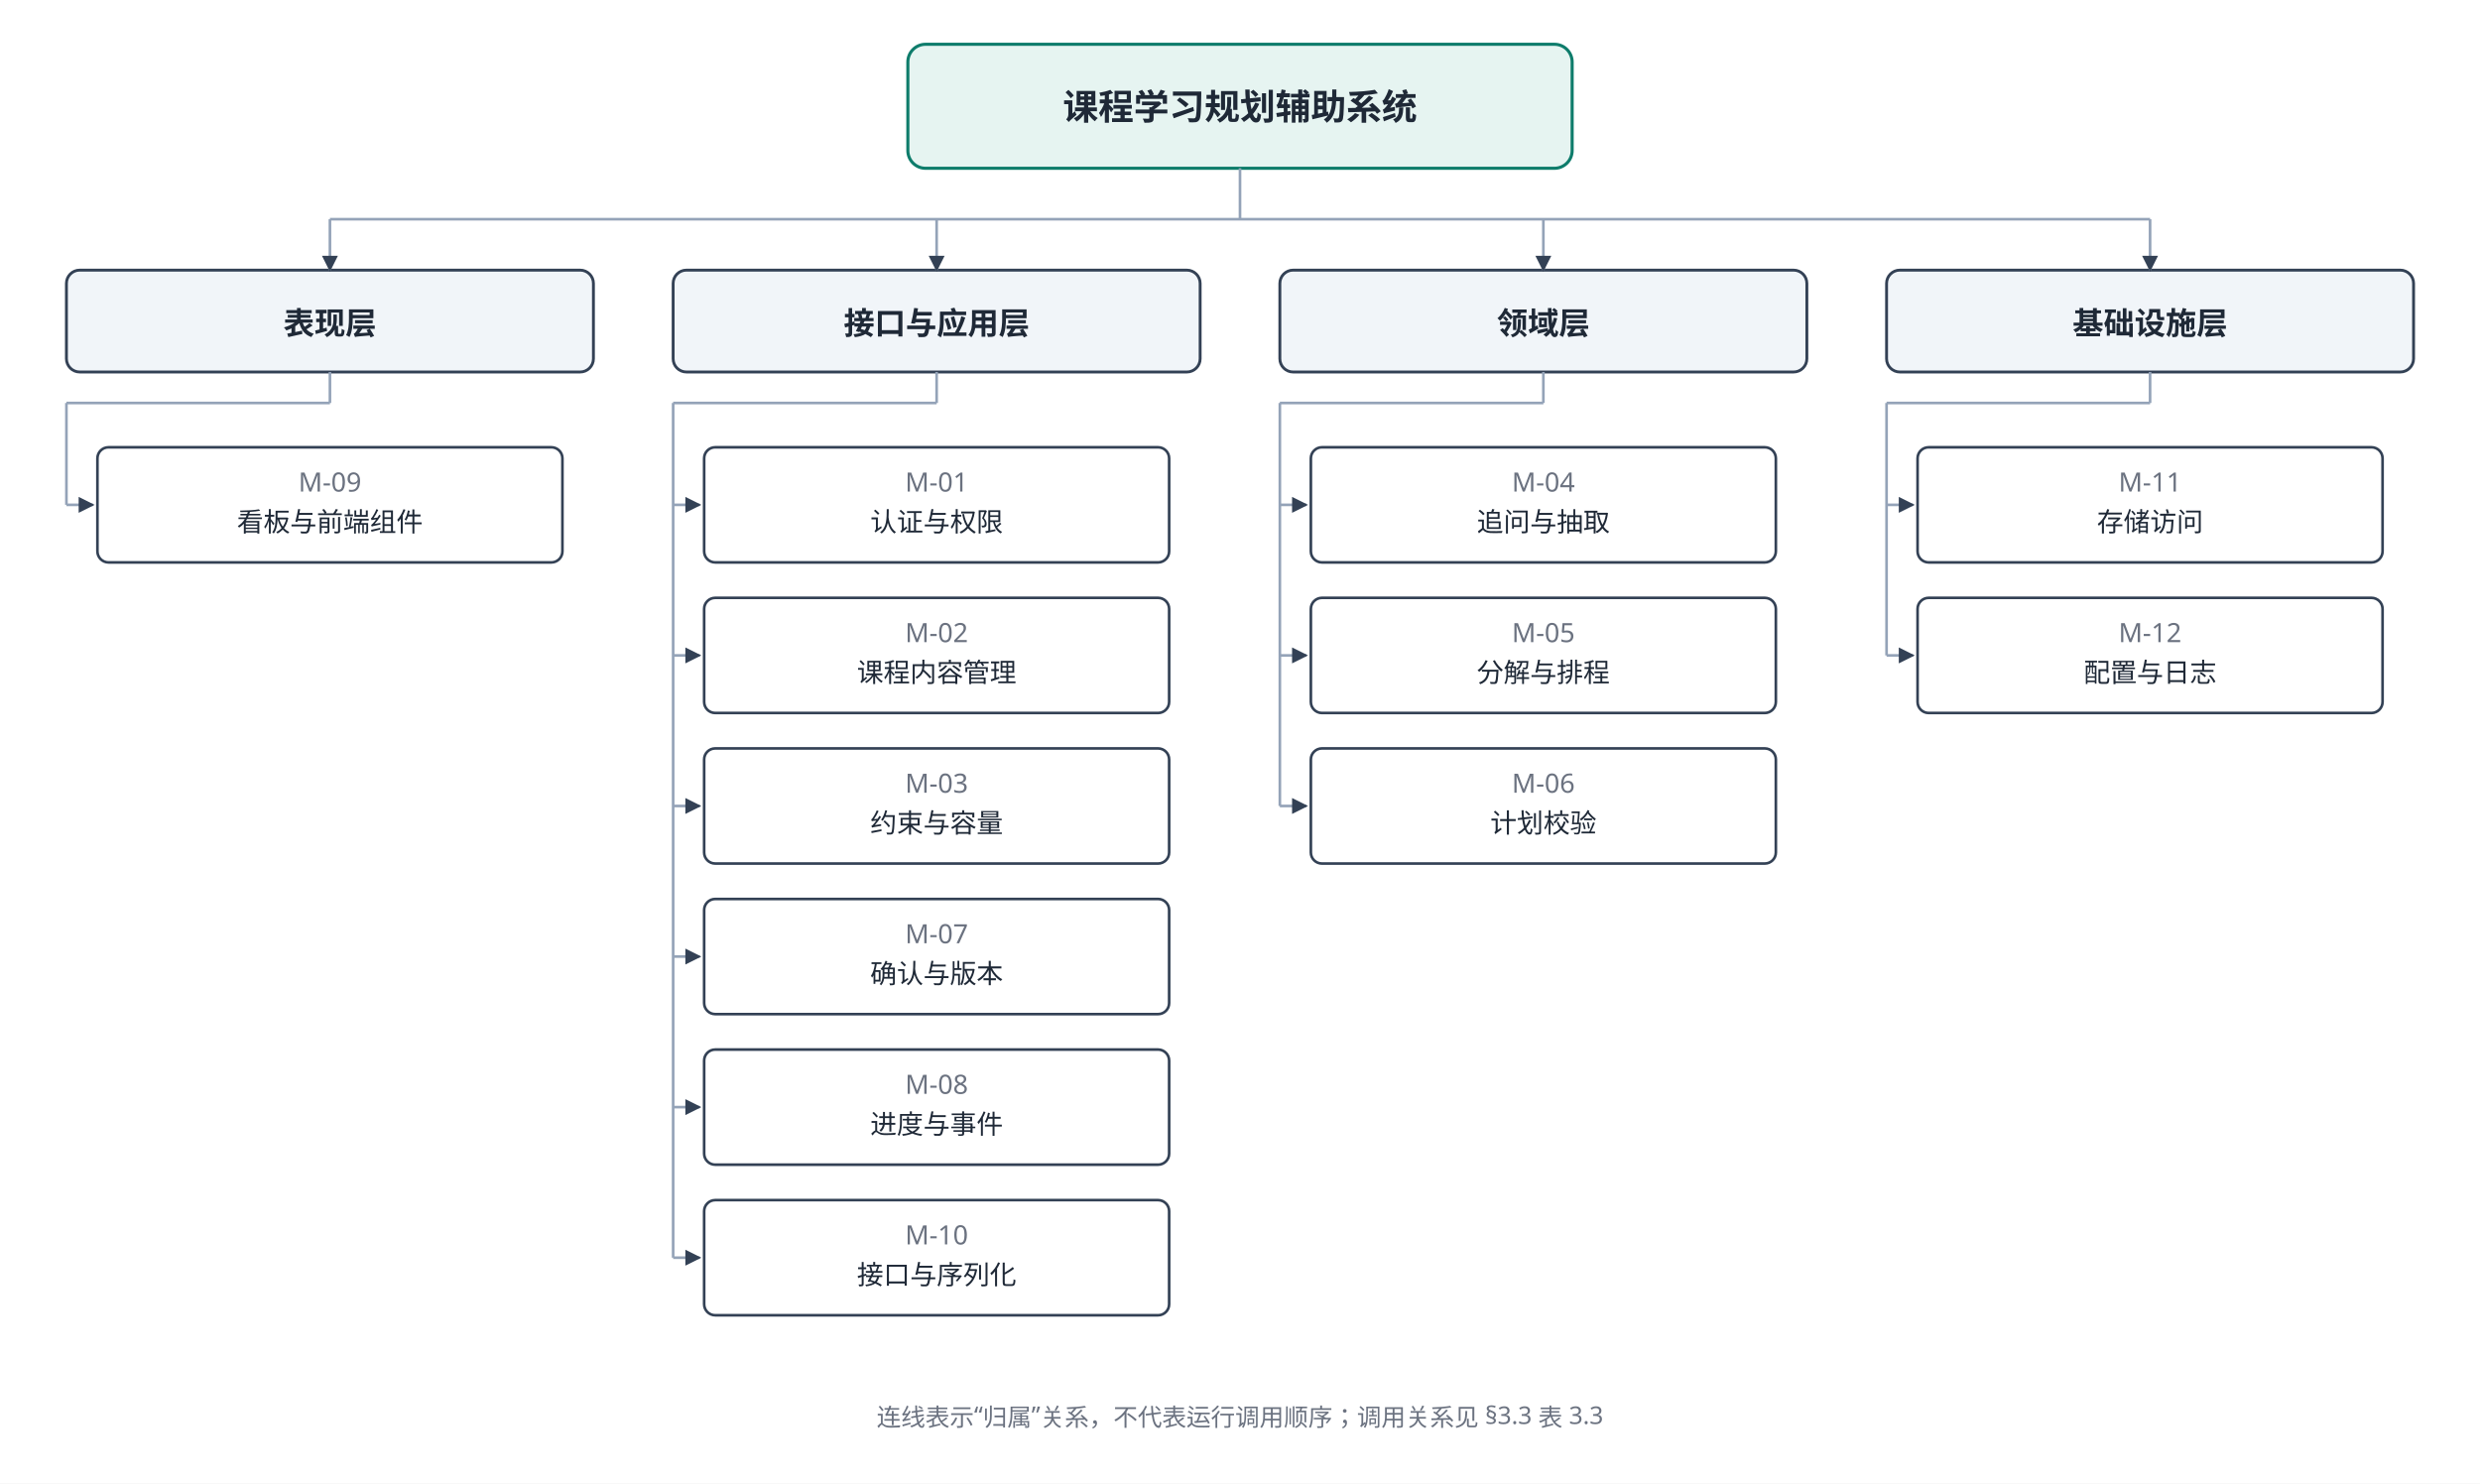
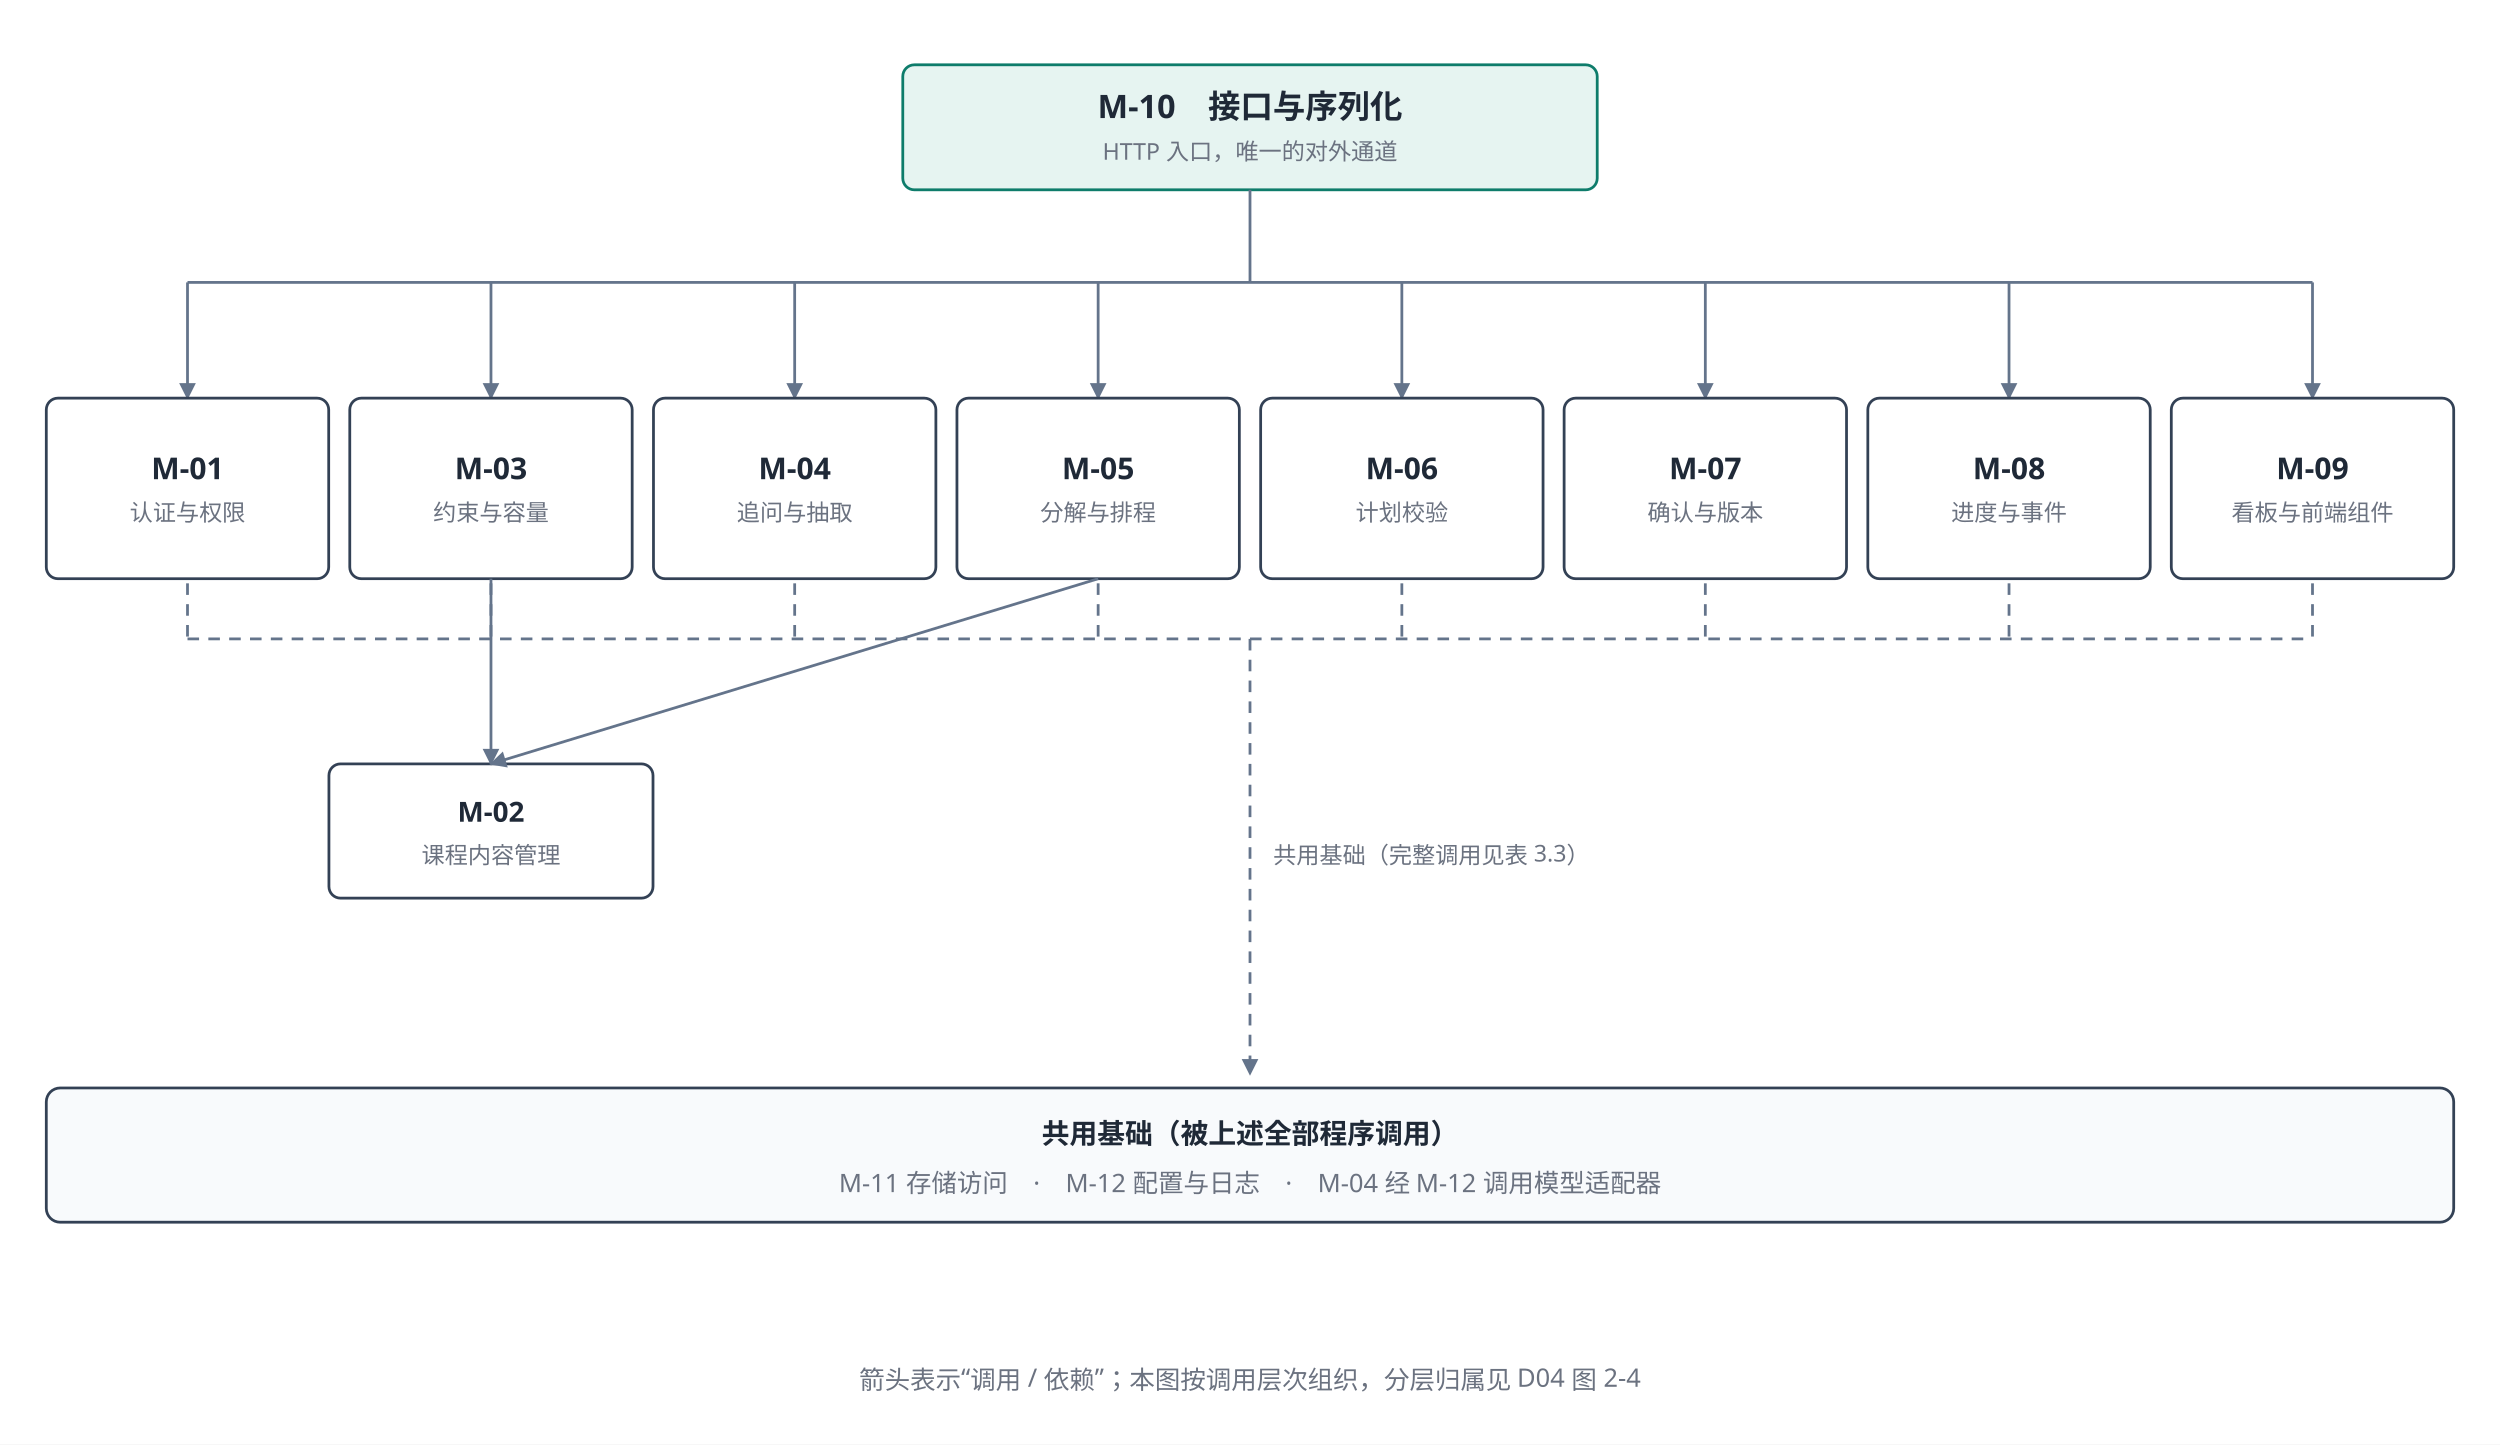
- <svg xmlns="http://www.w3.org/2000/svg" width="1120" height="670" viewBox="0 0 1120 670">
-   <rect width="1120" height="670" fill="#ffffff" />
+ <svg xmlns="http://www.w3.org/2000/svg" width="1080" height="624" viewBox="0 0 1080 624">
+   <rect width="1080" height="624" fill="#ffffff" />
  <defs>
    <marker id="a" viewBox="0 0 10 10" refX="9" refY="5" markerWidth="6" markerHeight="6" orient="auto-start-reverse">
-       <path d="M 0 0 L 10 5 L 0 10 z" fill="#334155" />
+       <path d="M 0 0 L 10 5 L 0 10 z" fill="#64748b" />
    </marker>
  </defs>
-   <rect x="410.0" y="20" width="300" height="56" rx="8" fill="#e6f4f1" stroke="#0e7c6b" stroke-width="1.4" />
-   <text x="560.0" y="54.0" font-family="Microsoft YaHei, SimHei, sans-serif" font-size="16" fill="#1f2937" text-anchor="middle" font-weight="bold">课程学习规划辅助系统</text>
-   <rect x="30.0" y="122" width="238" height="46" rx="6" fill="#f1f5f9" stroke="#334155" stroke-width="1.3" />
-   <text x="149.0" y="151.0" font-family="Microsoft YaHei, SimHei, sans-serif" font-size="14" fill="#1f2937" text-anchor="middle" font-weight="bold">表现层</text>
-   <rect x="304.0" y="122" width="238" height="46" rx="6" fill="#f1f5f9" stroke="#334155" stroke-width="1.3" />
-   <text x="423.0" y="151.0" font-family="Microsoft YaHei, SimHei, sans-serif" font-size="14" fill="#1f2937" text-anchor="middle" font-weight="bold">接口与应用层</text>
-   <rect x="578.0" y="122" width="238" height="46" rx="6" fill="#f1f5f9" stroke="#334155" stroke-width="1.3" />
-   <text x="697.0" y="151.0" font-family="Microsoft YaHei, SimHei, sans-serif" font-size="14" fill="#1f2937" text-anchor="middle" font-weight="bold">领域层</text>
-   <rect x="852.0" y="122" width="238" height="46" rx="6" fill="#f1f5f9" stroke="#334155" stroke-width="1.3" />
-   <text x="971.0" y="151.0" font-family="Microsoft YaHei, SimHei, sans-serif" font-size="14" fill="#1f2937" text-anchor="middle" font-weight="bold">基础设施层</text>
-   <path d="M 560.0 76.0 L 560.0 99.0" fill="none" stroke="#94a3b8" stroke-width="1.2" />
-   <path d="M 149.0 99.0 L 971.0 99.0" fill="none" stroke="#94a3b8" stroke-width="1.2" />
-   <path d="M 149.0 99.0 L 149.0 122.0" fill="none" stroke="#94a3b8" stroke-width="1.2" marker-end="url(#a)" />
-   <path d="M 423.0 99.0 L 423.0 122.0" fill="none" stroke="#94a3b8" stroke-width="1.2" marker-end="url(#a)" />
-   <path d="M 697.0 99.0 L 697.0 122.0" fill="none" stroke="#94a3b8" stroke-width="1.2" marker-end="url(#a)" />
-   <path d="M 971.0 99.0 L 971.0 122.0" fill="none" stroke="#94a3b8" stroke-width="1.2" marker-end="url(#a)" />
-   <rect x="44.0" y="202" width="210" height="52" rx="5" fill="#ffffff" stroke="#334155" stroke-width="1.2" />
-   <text x="149.0" y="222.0" font-family="Microsoft YaHei, SimHei, sans-serif" font-size="12" fill="#6b7280" text-anchor="middle">M-09</text>
-   <text x="149.0" y="240.0" font-family="Microsoft YaHei, SimHei, sans-serif" font-size="12" fill="#1f2937" text-anchor="middle">看板与前端组件</text>
-   <path d="M 149.0 168.0 L 149.0 182.0" fill="none" stroke="#94a3b8" stroke-width="1.2" />
-   <path d="M 30.0 182.0 L 149.0 182.0" fill="none" stroke="#94a3b8" stroke-width="1.2" />
-   <path d="M 30.0 182.0 L 30.0 228.0" fill="none" stroke="#94a3b8" stroke-width="1.2" />
-   <path d="M 30.0 228.0 L 42.0 228.0" fill="none" stroke="#94a3b8" stroke-width="1.2" marker-end="url(#a)" />
-   <rect x="318.0" y="202" width="210" height="52" rx="5" fill="#ffffff" stroke="#334155" stroke-width="1.2" />
-   <text x="423.0" y="222.0" font-family="Microsoft YaHei, SimHei, sans-serif" font-size="12" fill="#6b7280" text-anchor="middle">M-01</text>
-   <text x="423.0" y="240.0" font-family="Microsoft YaHei, SimHei, sans-serif" font-size="12" fill="#1f2937" text-anchor="middle">认证与权限</text>
-   <rect x="318.0" y="270" width="210" height="52" rx="5" fill="#ffffff" stroke="#334155" stroke-width="1.2" />
-   <text x="423.0" y="290.0" font-family="Microsoft YaHei, SimHei, sans-serif" font-size="12" fill="#6b7280" text-anchor="middle">M-02</text>
-   <text x="423.0" y="308.0" font-family="Microsoft YaHei, SimHei, sans-serif" font-size="12" fill="#1f2937" text-anchor="middle">课程内容管理</text>
-   <rect x="318.0" y="338" width="210" height="52" rx="5" fill="#ffffff" stroke="#334155" stroke-width="1.2" />
-   <text x="423.0" y="358.0" font-family="Microsoft YaHei, SimHei, sans-serif" font-size="12" fill="#6b7280" text-anchor="middle">M-03</text>
-   <text x="423.0" y="376.0" font-family="Microsoft YaHei, SimHei, sans-serif" font-size="12" fill="#1f2937" text-anchor="middle">约束与容量</text>
-   <rect x="318.0" y="406" width="210" height="52" rx="5" fill="#ffffff" stroke="#334155" stroke-width="1.2" />
-   <text x="423.0" y="426.0" font-family="Microsoft YaHei, SimHei, sans-serif" font-size="12" fill="#6b7280" text-anchor="middle">M-07</text>
-   <text x="423.0" y="444.0" font-family="Microsoft YaHei, SimHei, sans-serif" font-size="12" fill="#1f2937" text-anchor="middle">确认与版本</text>
-   <rect x="318.0" y="474" width="210" height="52" rx="5" fill="#ffffff" stroke="#334155" stroke-width="1.2" />
-   <text x="423.0" y="494.0" font-family="Microsoft YaHei, SimHei, sans-serif" font-size="12" fill="#6b7280" text-anchor="middle">M-08</text>
-   <text x="423.0" y="512.0" font-family="Microsoft YaHei, SimHei, sans-serif" font-size="12" fill="#1f2937" text-anchor="middle">进度与事件</text>
-   <rect x="318.0" y="542" width="210" height="52" rx="5" fill="#ffffff" stroke="#334155" stroke-width="1.2" />
-   <text x="423.0" y="562.0" font-family="Microsoft YaHei, SimHei, sans-serif" font-size="12" fill="#6b7280" text-anchor="middle">M-10</text>
-   <text x="423.0" y="580.0" font-family="Microsoft YaHei, SimHei, sans-serif" font-size="12" fill="#1f2937" text-anchor="middle">接口与序列化</text>
-   <path d="M 423.0 168.0 L 423.0 182.0" fill="none" stroke="#94a3b8" stroke-width="1.2" />
-   <path d="M 304.0 182.0 L 423.0 182.0" fill="none" stroke="#94a3b8" stroke-width="1.2" />
-   <path d="M 304.0 182.0 L 304.0 568.0" fill="none" stroke="#94a3b8" stroke-width="1.2" />
-   <path d="M 304.0 228.0 L 316.0 228.0" fill="none" stroke="#94a3b8" stroke-width="1.2" marker-end="url(#a)" />
-   <path d="M 304.0 296.0 L 316.0 296.0" fill="none" stroke="#94a3b8" stroke-width="1.2" marker-end="url(#a)" />
-   <path d="M 304.0 364.0 L 316.0 364.0" fill="none" stroke="#94a3b8" stroke-width="1.2" marker-end="url(#a)" />
-   <path d="M 304.0 432.0 L 316.0 432.0" fill="none" stroke="#94a3b8" stroke-width="1.2" marker-end="url(#a)" />
-   <path d="M 304.0 500.0 L 316.0 500.0" fill="none" stroke="#94a3b8" stroke-width="1.2" marker-end="url(#a)" />
-   <path d="M 304.0 568.0 L 316.0 568.0" fill="none" stroke="#94a3b8" stroke-width="1.2" marker-end="url(#a)" />
-   <rect x="592.0" y="202" width="210" height="52" rx="5" fill="#ffffff" stroke="#334155" stroke-width="1.2" />
-   <text x="697.0" y="222.0" font-family="Microsoft YaHei, SimHei, sans-serif" font-size="12" fill="#6b7280" text-anchor="middle">M-04</text>
-   <text x="697.0" y="240.0" font-family="Microsoft YaHei, SimHei, sans-serif" font-size="12" fill="#1f2937" text-anchor="middle">追问与抽取</text>
-   <rect x="592.0" y="270" width="210" height="52" rx="5" fill="#ffffff" stroke="#334155" stroke-width="1.2" />
-   <text x="697.0" y="290.0" font-family="Microsoft YaHei, SimHei, sans-serif" font-size="12" fill="#6b7280" text-anchor="middle">M-05</text>
-   <text x="697.0" y="308.0" font-family="Microsoft YaHei, SimHei, sans-serif" font-size="12" fill="#1f2937" text-anchor="middle">分解与排程</text>
-   <rect x="592.0" y="338" width="210" height="52" rx="5" fill="#ffffff" stroke="#334155" stroke-width="1.2" />
-   <text x="697.0" y="358.0" font-family="Microsoft YaHei, SimHei, sans-serif" font-size="12" fill="#6b7280" text-anchor="middle">M-06</text>
-   <text x="697.0" y="376.0" font-family="Microsoft YaHei, SimHei, sans-serif" font-size="12" fill="#1f2937" text-anchor="middle">计划校验</text>
-   <path d="M 697.0 168.0 L 697.0 182.0" fill="none" stroke="#94a3b8" stroke-width="1.2" />
-   <path d="M 578.0 182.0 L 697.0 182.0" fill="none" stroke="#94a3b8" stroke-width="1.2" />
-   <path d="M 578.0 182.0 L 578.0 364.0" fill="none" stroke="#94a3b8" stroke-width="1.2" />
-   <path d="M 578.0 228.0 L 590.0 228.0" fill="none" stroke="#94a3b8" stroke-width="1.2" marker-end="url(#a)" />
-   <path d="M 578.0 296.0 L 590.0 296.0" fill="none" stroke="#94a3b8" stroke-width="1.2" marker-end="url(#a)" />
-   <path d="M 578.0 364.0 L 590.0 364.0" fill="none" stroke="#94a3b8" stroke-width="1.2" marker-end="url(#a)" />
-   <rect x="866.0" y="202" width="210" height="52" rx="5" fill="#ffffff" stroke="#334155" stroke-width="1.2" />
-   <text x="971.0" y="222.0" font-family="Microsoft YaHei, SimHei, sans-serif" font-size="12" fill="#6b7280" text-anchor="middle">M-11</text>
-   <text x="971.0" y="240.0" font-family="Microsoft YaHei, SimHei, sans-serif" font-size="12" fill="#1f2937" text-anchor="middle">存储访问</text>
-   <rect x="866.0" y="270" width="210" height="52" rx="5" fill="#ffffff" stroke="#334155" stroke-width="1.2" />
-   <text x="971.0" y="290.0" font-family="Microsoft YaHei, SimHei, sans-serif" font-size="12" fill="#6b7280" text-anchor="middle">M-12</text>
-   <text x="971.0" y="308.0" font-family="Microsoft YaHei, SimHei, sans-serif" font-size="12" fill="#1f2937" text-anchor="middle">配置与日志</text>
-   <path d="M 971.0 168.0 L 971.0 182.0" fill="none" stroke="#94a3b8" stroke-width="1.2" />
-   <path d="M 852.0 182.0 L 971.0 182.0" fill="none" stroke="#94a3b8" stroke-width="1.2" />
-   <path d="M 852.0 182.0 L 852.0 296.0" fill="none" stroke="#94a3b8" stroke-width="1.2" />
-   <path d="M 852.0 228.0 L 864.0 228.0" fill="none" stroke="#94a3b8" stroke-width="1.2" marker-end="url(#a)" />
-   <path d="M 852.0 296.0 L 864.0 296.0" fill="none" stroke="#94a3b8" stroke-width="1.2" marker-end="url(#a)" />
-   <text x="560.0" y="644.0" font-family="Microsoft YaHei, SimHei, sans-serif" font-size="11" fill="#6b7280" text-anchor="middle">连线表示“归属”关系，不代表运行调用顺序；调用关系见 §3.3 表 3.3</text>
+   <rect x="390.0" y="28" width="300" height="54" rx="5" fill="#e6f4f1" stroke="#0e7c6b" stroke-width="1.2" />
+   <text x="540.0" y="51.0" font-family="Microsoft YaHei, SimHei, sans-serif" font-size="14" fill="#1f2937" text-anchor="middle" font-weight="bold">M-10　接口与序列化</text>
+   <text x="540.0" y="69.0" font-family="Microsoft YaHei, SimHei, sans-serif" font-size="10" fill="#6b7280" text-anchor="middle">HTTP 入口，唯一的对外通道</text>
+   <path d="M 540.0 82.0 L 540.0 122.0" fill="none" stroke="#64748b" stroke-width="1.2" />
+   <path d="M 81.0 122.0 L 999.0 122.0" fill="none" stroke="#64748b" stroke-width="1.2" />
+   <path d="M 81.0 122.0 L 81.0 172.0" fill="none" stroke="#64748b" stroke-width="1.2" marker-end="url(#a)" />
+   <path d="M 212.1 122.0 L 212.1 172.0" fill="none" stroke="#64748b" stroke-width="1.2" marker-end="url(#a)" />
+   <path d="M 343.3 122.0 L 343.3 172.0" fill="none" stroke="#64748b" stroke-width="1.2" marker-end="url(#a)" />
+   <path d="M 474.4 122.0 L 474.4 172.0" fill="none" stroke="#64748b" stroke-width="1.2" marker-end="url(#a)" />
+   <path d="M 605.6 122.0 L 605.6 172.0" fill="none" stroke="#64748b" stroke-width="1.2" marker-end="url(#a)" />
+   <path d="M 736.7 122.0 L 736.7 172.0" fill="none" stroke="#64748b" stroke-width="1.2" marker-end="url(#a)" />
+   <path d="M 867.9 122.0 L 867.9 172.0" fill="none" stroke="#64748b" stroke-width="1.2" marker-end="url(#a)" />
+   <path d="M 999.0 122.0 L 999.0 172.0" fill="none" stroke="#64748b" stroke-width="1.2" marker-end="url(#a)" />
+   <rect x="20.0" y="172" width="122" height="78" rx="5" fill="#ffffff" stroke="#334155" stroke-width="1.2" />
+   <text x="81.0" y="207.0" font-family="Microsoft YaHei, SimHei, sans-serif" font-size="13" fill="#1f2937" text-anchor="middle" font-weight="bold">M-01</text>
+   <text x="81.0" y="225.0" font-family="Microsoft YaHei, SimHei, sans-serif" font-size="10" fill="#6b7280" text-anchor="middle">认证与权限</text>
+   <rect x="151.1" y="172" width="122" height="78" rx="5" fill="#ffffff" stroke="#334155" stroke-width="1.2" />
+   <text x="212.1" y="207.0" font-family="Microsoft YaHei, SimHei, sans-serif" font-size="13" fill="#1f2937" text-anchor="middle" font-weight="bold">M-03</text>
+   <text x="212.1" y="225.0" font-family="Microsoft YaHei, SimHei, sans-serif" font-size="10" fill="#6b7280" text-anchor="middle">约束与容量</text>
+   <rect x="282.3" y="172" width="122" height="78" rx="5" fill="#ffffff" stroke="#334155" stroke-width="1.2" />
+   <text x="343.3" y="207.0" font-family="Microsoft YaHei, SimHei, sans-serif" font-size="13" fill="#1f2937" text-anchor="middle" font-weight="bold">M-04</text>
+   <text x="343.3" y="225.0" font-family="Microsoft YaHei, SimHei, sans-serif" font-size="10" fill="#6b7280" text-anchor="middle">追问与抽取</text>
+   <rect x="413.4" y="172" width="122" height="78" rx="5" fill="#ffffff" stroke="#334155" stroke-width="1.2" />
+   <text x="474.4" y="207.0" font-family="Microsoft YaHei, SimHei, sans-serif" font-size="13" fill="#1f2937" text-anchor="middle" font-weight="bold">M-05</text>
+   <text x="474.4" y="225.0" font-family="Microsoft YaHei, SimHei, sans-serif" font-size="10" fill="#6b7280" text-anchor="middle">分解与排程</text>
+   <rect x="544.6" y="172" width="122" height="78" rx="5" fill="#ffffff" stroke="#334155" stroke-width="1.2" />
+   <text x="605.6" y="207.0" font-family="Microsoft YaHei, SimHei, sans-serif" font-size="13" fill="#1f2937" text-anchor="middle" font-weight="bold">M-06</text>
+   <text x="605.6" y="225.0" font-family="Microsoft YaHei, SimHei, sans-serif" font-size="10" fill="#6b7280" text-anchor="middle">计划校验</text>
+   <rect x="675.7" y="172" width="122" height="78" rx="5" fill="#ffffff" stroke="#334155" stroke-width="1.2" />
+   <text x="736.7" y="207.0" font-family="Microsoft YaHei, SimHei, sans-serif" font-size="13" fill="#1f2937" text-anchor="middle" font-weight="bold">M-07</text>
+   <text x="736.7" y="225.0" font-family="Microsoft YaHei, SimHei, sans-serif" font-size="10" fill="#6b7280" text-anchor="middle">确认与版本</text>
+   <rect x="806.9" y="172" width="122" height="78" rx="5" fill="#ffffff" stroke="#334155" stroke-width="1.2" />
+   <text x="867.9" y="207.0" font-family="Microsoft YaHei, SimHei, sans-serif" font-size="13" fill="#1f2937" text-anchor="middle" font-weight="bold">M-08</text>
+   <text x="867.9" y="225.0" font-family="Microsoft YaHei, SimHei, sans-serif" font-size="10" fill="#6b7280" text-anchor="middle">进度与事件</text>
+   <rect x="938.0" y="172" width="122" height="78" rx="5" fill="#ffffff" stroke="#334155" stroke-width="1.2" />
+   <text x="999.0" y="207.0" font-family="Microsoft YaHei, SimHei, sans-serif" font-size="13" fill="#1f2937" text-anchor="middle" font-weight="bold">M-09</text>
+   <text x="999.0" y="225.0" font-family="Microsoft YaHei, SimHei, sans-serif" font-size="10" fill="#6b7280" text-anchor="middle">看板与前端组件</text>
+   <rect x="142.1" y="330" width="140" height="58" rx="5" fill="#ffffff" stroke="#334155" stroke-width="1.2" />
+   <text x="212.1" y="355.0" font-family="Microsoft YaHei, SimHei, sans-serif" font-size="12" fill="#1f2937" text-anchor="middle" font-weight="bold">M-02</text>
+   <text x="212.1" y="373.0" font-family="Microsoft YaHei, SimHei, sans-serif" font-size="10" fill="#6b7280" text-anchor="middle">课程内容管理</text>
+   <path d="M 212.1 250.0 L 212.1 330.0" fill="none" stroke="#64748b" stroke-width="1.2" marker-end="url(#a)" />
+   <path d="M 474.4 250.0 L 212.1 330.0" fill="none" stroke="#64748b" stroke-width="1.2" marker-end="url(#a)" />
+   <rect x="20" y="470" width="1040" height="58" rx="6" fill="#f8fafc" stroke="#334155" stroke-width="1.2" />
+   <text x="540.0" y="494.0" font-family="Microsoft YaHei, SimHei, sans-serif" font-size="12" fill="#1f2937" text-anchor="middle" font-weight="bold">共用基础（被上述全部程序调用）</text>
+   <text x="540.0" y="515.0" font-family="Microsoft YaHei, SimHei, sans-serif" font-size="11" fill="#6b7280" text-anchor="middle">M-11 存储访问　·　M-12 配置与日志　·　M-04 经 M-12 调用模型适配器</text>
+   <path d="M 81.0 276.0 L 999.0 276.0" fill="none" stroke="#64748b" stroke-width="1.2" stroke-dasharray="5 4" />
+   <path d="M 81.0 252.0 L 81.0 276.0" fill="none" stroke="#64748b" stroke-width="1.2" stroke-dasharray="5 4" />
+   <path d="M 212.1 252.0 L 212.1 276.0" fill="none" stroke="#64748b" stroke-width="1.2" stroke-dasharray="5 4" />
+   <path d="M 343.3 252.0 L 343.3 276.0" fill="none" stroke="#64748b" stroke-width="1.2" stroke-dasharray="5 4" />
+   <path d="M 474.4 252.0 L 474.4 276.0" fill="none" stroke="#64748b" stroke-width="1.2" stroke-dasharray="5 4" />
+   <path d="M 605.6 252.0 L 605.6 276.0" fill="none" stroke="#64748b" stroke-width="1.2" stroke-dasharray="5 4" />
+   <path d="M 736.7 252.0 L 736.7 276.0" fill="none" stroke="#64748b" stroke-width="1.2" stroke-dasharray="5 4" />
+   <path d="M 867.9 252.0 L 867.9 276.0" fill="none" stroke="#64748b" stroke-width="1.2" stroke-dasharray="5 4" />
+   <path d="M 999.0 252.0 L 999.0 276.0" fill="none" stroke="#64748b" stroke-width="1.2" stroke-dasharray="5 4" />
+   <path d="M 540.0 276.0 L 540.0 464.0" fill="none" stroke="#64748b" stroke-width="1.2" stroke-dasharray="5 4" marker-end="url(#a)" />
+   <text x="550.0" y="373.0" font-family="Microsoft YaHei, SimHei, sans-serif" font-size="10" fill="#6b7280" text-anchor="start">共用基础（完整调用见表 3.3）</text>
+   <text x="540.0" y="600.0" font-family="Microsoft YaHei, SimHei, sans-serif" font-size="11" fill="#6b7280" text-anchor="middle">箭头表示“调用 / 依赖”；本图按调用层次组织，分层归属见 D04 图 2-4</text>
</svg>
